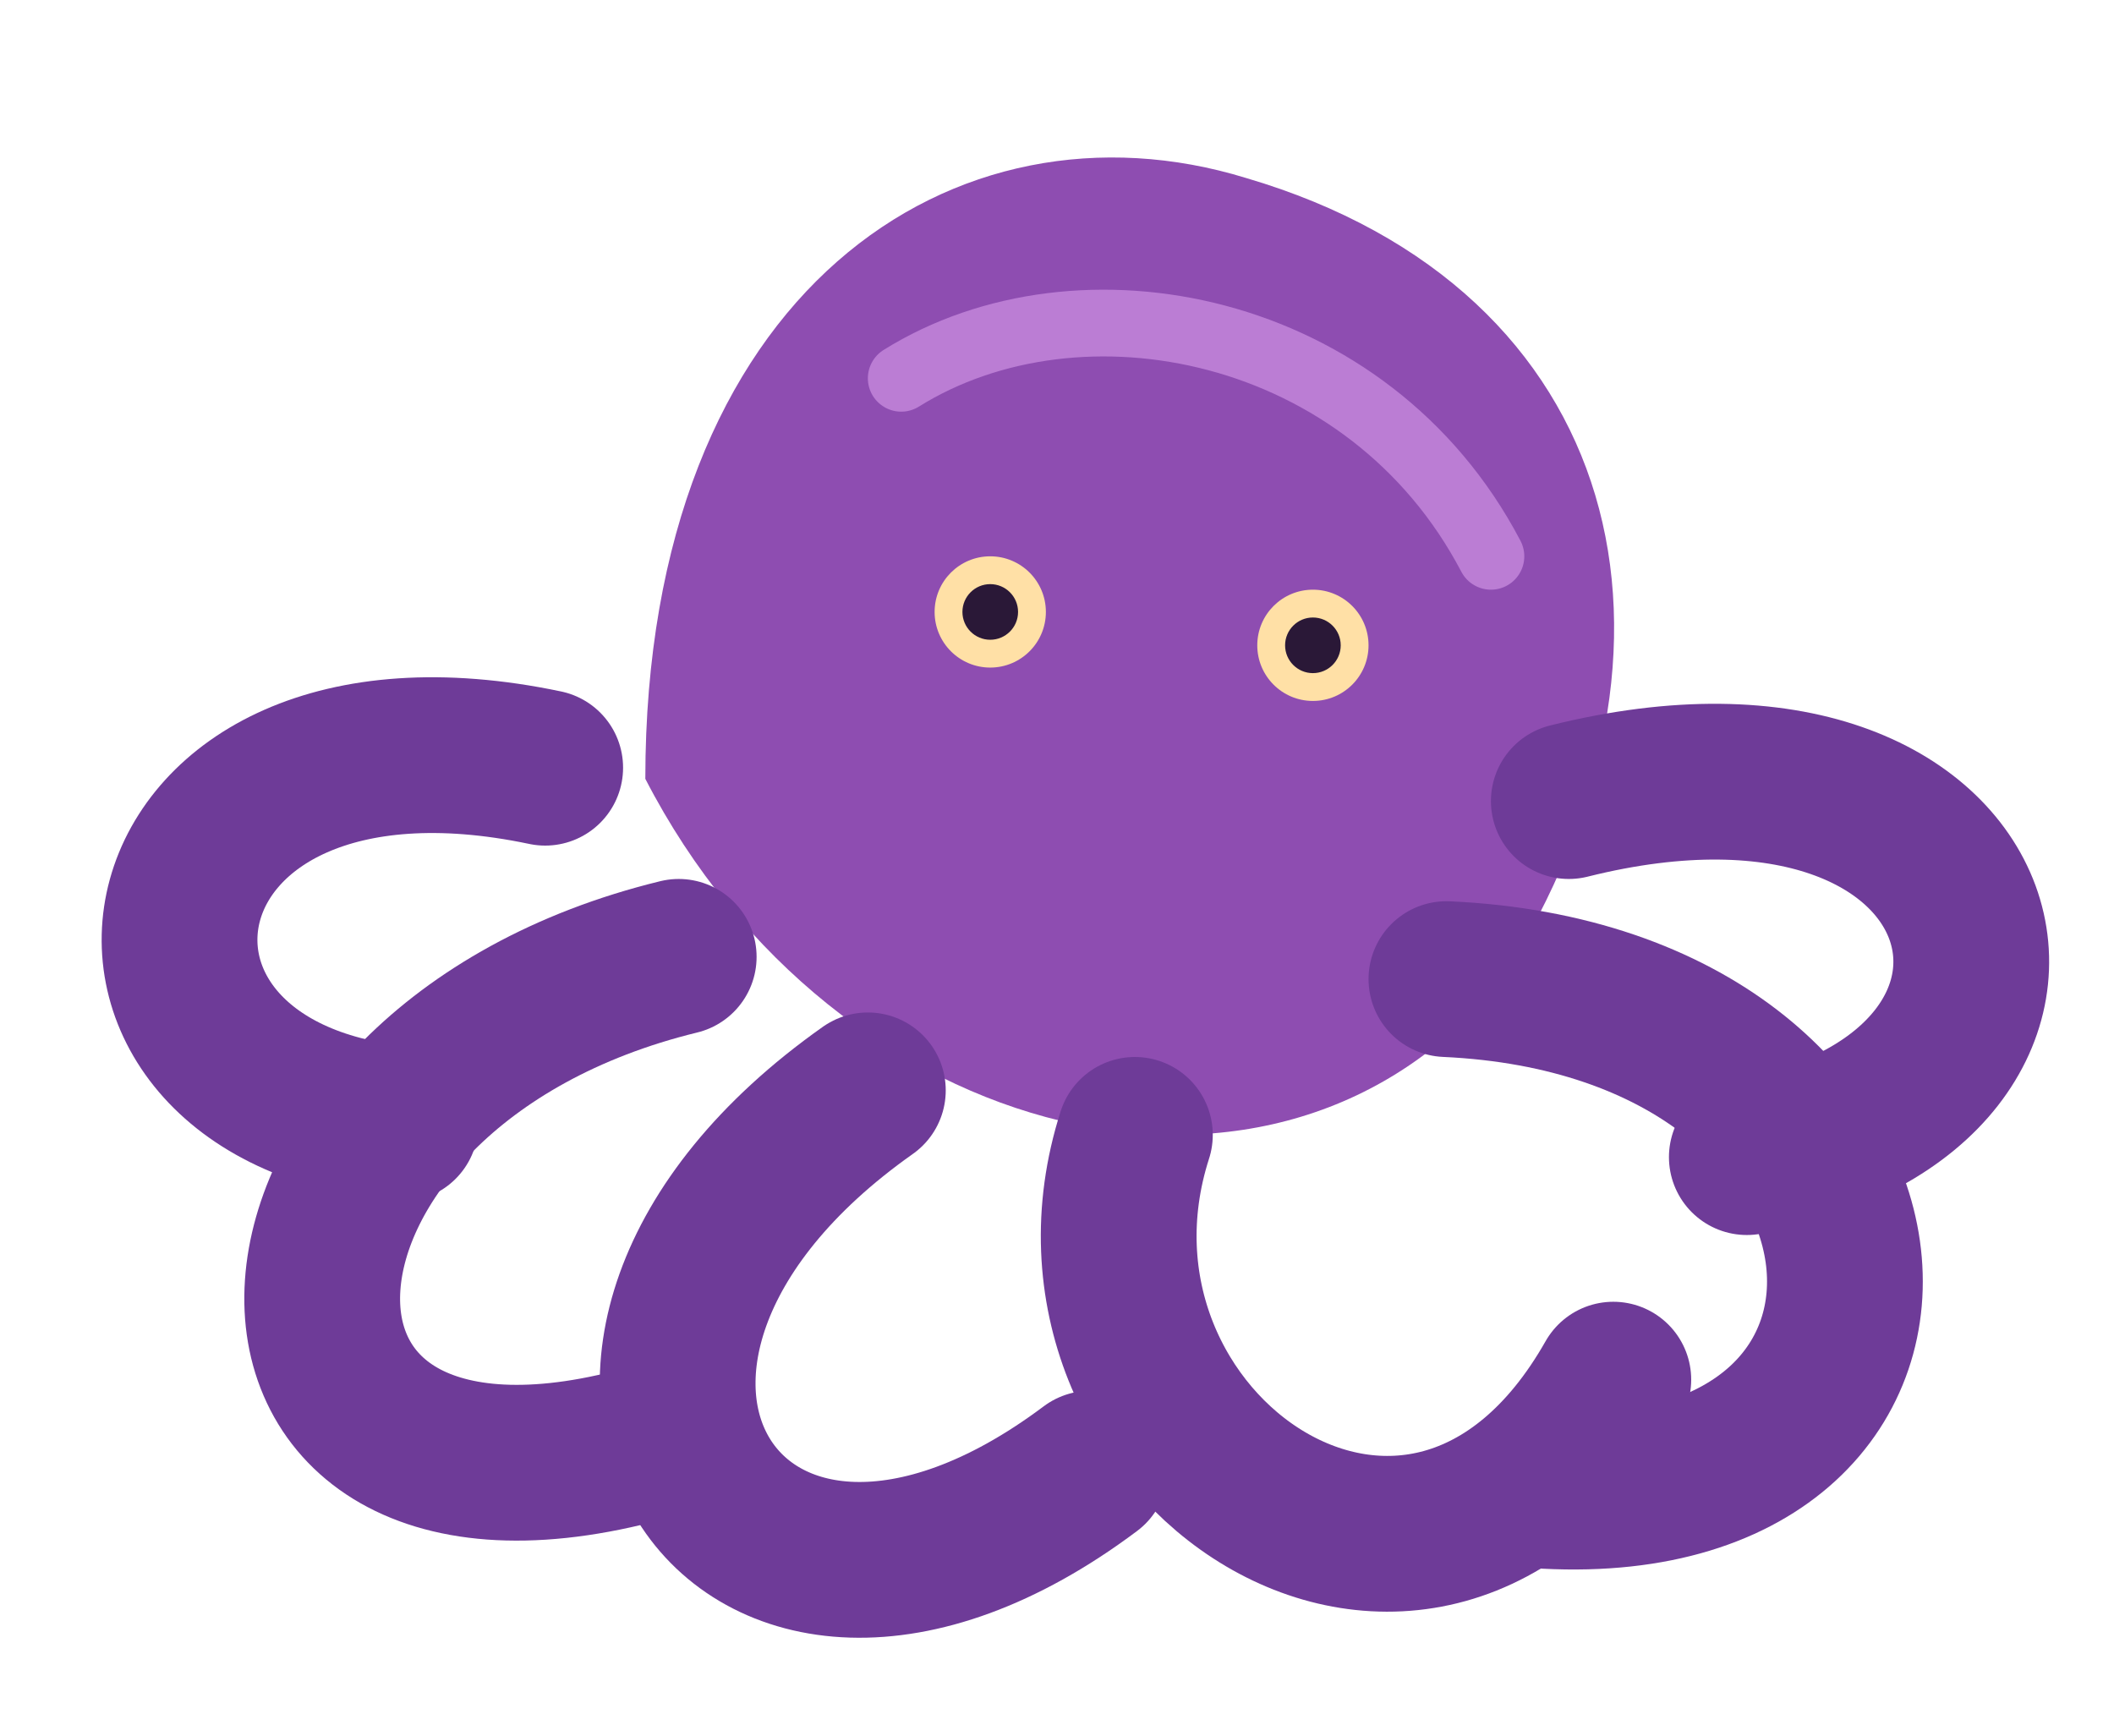
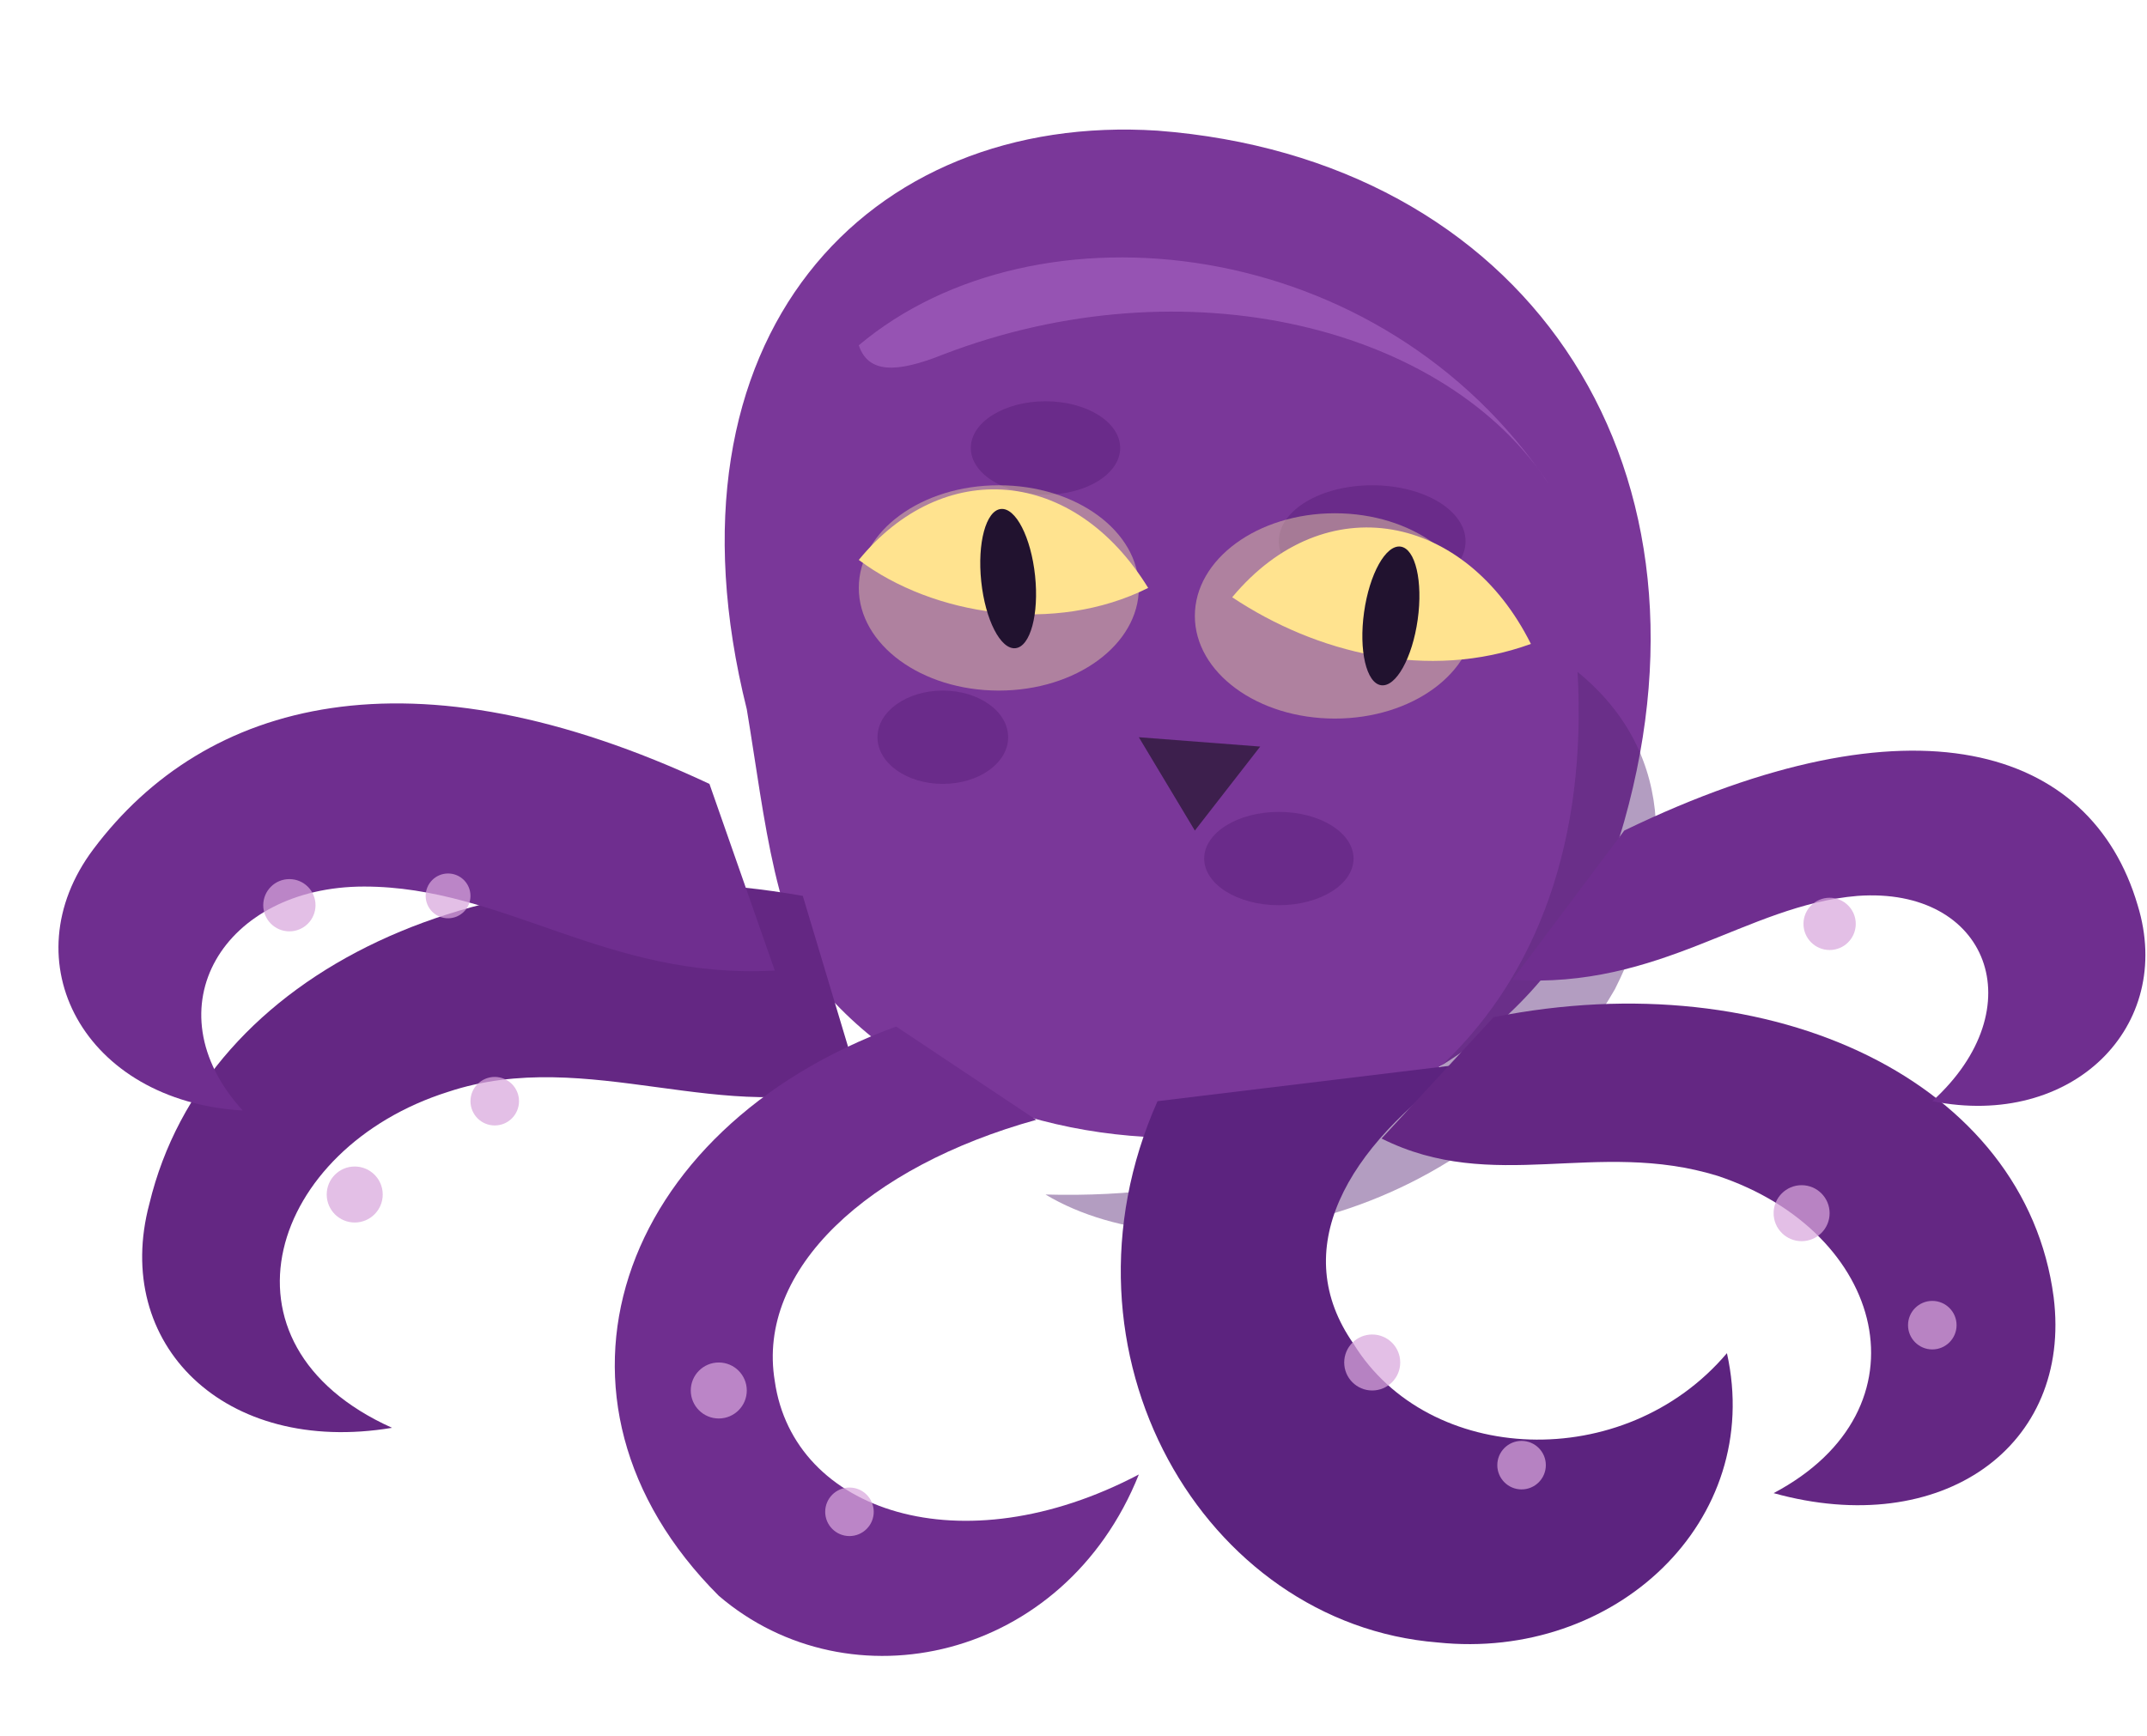
- <svg xmlns="http://www.w3.org/2000/svg" viewBox="0 0 190 156">
-   <path d="M58 70C58 26 86 8 112 16C146 26 154 58 135 88C115 113 75 103 58 70Z" fill="#8e4db1" />
-   <circle cx="89" cy="55" r="5" fill="#ffe0a6" />
-   <circle cx="118" cy="58" r="5" fill="#ffe0a6" />
-   <circle cx="89" cy="55" r="2.5" fill="#2a1837" />
-   <circle cx="118" cy="58" r="2.5" fill="#2a1837" />
-   <g fill="none" stroke="#6e3b98" stroke-linecap="round" stroke-width="14">
-     <path d="M61 86C20 96 18 140 57 130" />
-     <path d="M78 98C44 122 66 156 98 132" />
-     <path d="M102 102C93 130 128 154 145 124" />
-     <path d="M130 88C174 90 178 136 139 134" />
-     <path d="M49 69C11 61 5 98 36 101" />
-     <path d="M141 72C181 62 190 98 157 104" />
+ <svg xmlns="http://www.w3.org/2000/svg" viewBox="0 0 230 186">
+   <path d="M80 76C70 36 93 12 124 14C163 17 185 49 174 88C163 127 111 131 89 107C83 100 82 88 80 76Z" fill="#7a3799" />
+   <path d="M92 37C111 21 148 25 166 52C155 35 127 28 101 38C96 40 93 40 92 37Z" fill="#b976d2" opacity="0.45" />
+   <path d="M169 72C171 108 148 129 112 128C127 137 158 132 173 106C179 94 180 81 169 72Z" fill="#562575" opacity="0.45" />
+   <g fill="#642783" opacity="0.72">
+     <ellipse cx="112" cy="48" rx="8" ry="5" />
+     <ellipse cx="147" cy="58" rx="10" ry="6" />
+     <ellipse cx="101" cy="79" rx="7" ry="5" />
+     <ellipse cx="137" cy="92" rx="8" ry="5" />
  </g>
-   <path d="M81 34C97 24 123 29 134 50" fill="none" stroke="#c98de0" stroke-linecap="round" stroke-width="6" opacity="0.75" />
+   <g fill="#fff0a8" opacity="0.4">
+     <ellipse cx="107" cy="63" rx="15" ry="11" />
+     <ellipse cx="143" cy="66" rx="15" ry="11" />
+   </g>
+   <path d="M92 60C101 49 115 50 123 63C113 68 100 66 92 60Z" fill="#ffe38f" />
+   <path d="M132 64C142 52 157 55 164 69C153 73 141 70 132 64Z" fill="#ffe38f" />
+   <ellipse cx="108" cy="62" rx="2.9" ry="7.5" fill="#21122f" transform="rotate(-6 108 62)" />
+   <ellipse cx="149" cy="66" rx="2.9" ry="7.5" fill="#21122f" transform="rotate(8 149 66)" />
+   <path d="M122 79L135 80L128 89Z" fill="#2c1837" opacity="0.78" />
+   <path d="M86 96C52 90 22 104 16 129C12 144 24 156 42 153C22 144 29 123 48 117C63 112 78 121 92 116Z" fill="#642783" />
+   <path d="M96 110C66 121 56 150 77 171C91 183 114 178 122 158C103 168 85 162 83 148C81 136 93 125 111 120Z" fill="#6f2e8f" />
+   <path d="M124 118C112 145 129 174 154 176C173 178 189 163 185 145C174 158 153 157 145 144C138 134 144 123 157 114Z" fill="#5c237f" />
+   <path d="M160 109C190 103 217 116 220 139C222 155 208 165 190 160C207 151 202 132 184 126C171 122 160 128 148 122Z" fill="#642783" />
+   <path d="M76 84C44 69 22 75 10 91C1 103 9 118 26 119C16 108 24 95 39 95C54 95 65 105 83 104Z" fill="#6f2e8f" />
+   <path d="M174 89C205 74 224 80 229 97C233 110 222 121 207 118C218 108 213 95 199 96C187 97 178 106 162 105Z" fill="#6f2e8f" />
+   <g fill="#d8a6dc" opacity="0.72">
+     <circle cx="38" cy="128" r="3" />
+     <circle cx="53" cy="118" r="2.6" />
+     <circle cx="77" cy="149" r="3" />
+     <circle cx="91" cy="162" r="2.6" />
+     <circle cx="147" cy="146" r="3" />
+     <circle cx="163" cy="157" r="2.6" />
+     <circle cx="193" cy="130" r="3" />
+     <circle cx="207" cy="142" r="2.6" />
+     <circle cx="31" cy="97" r="2.8" />
+     <circle cx="48" cy="96" r="2.4" />
+     <circle cx="196" cy="99" r="2.8" />
+   </g>
</svg>
